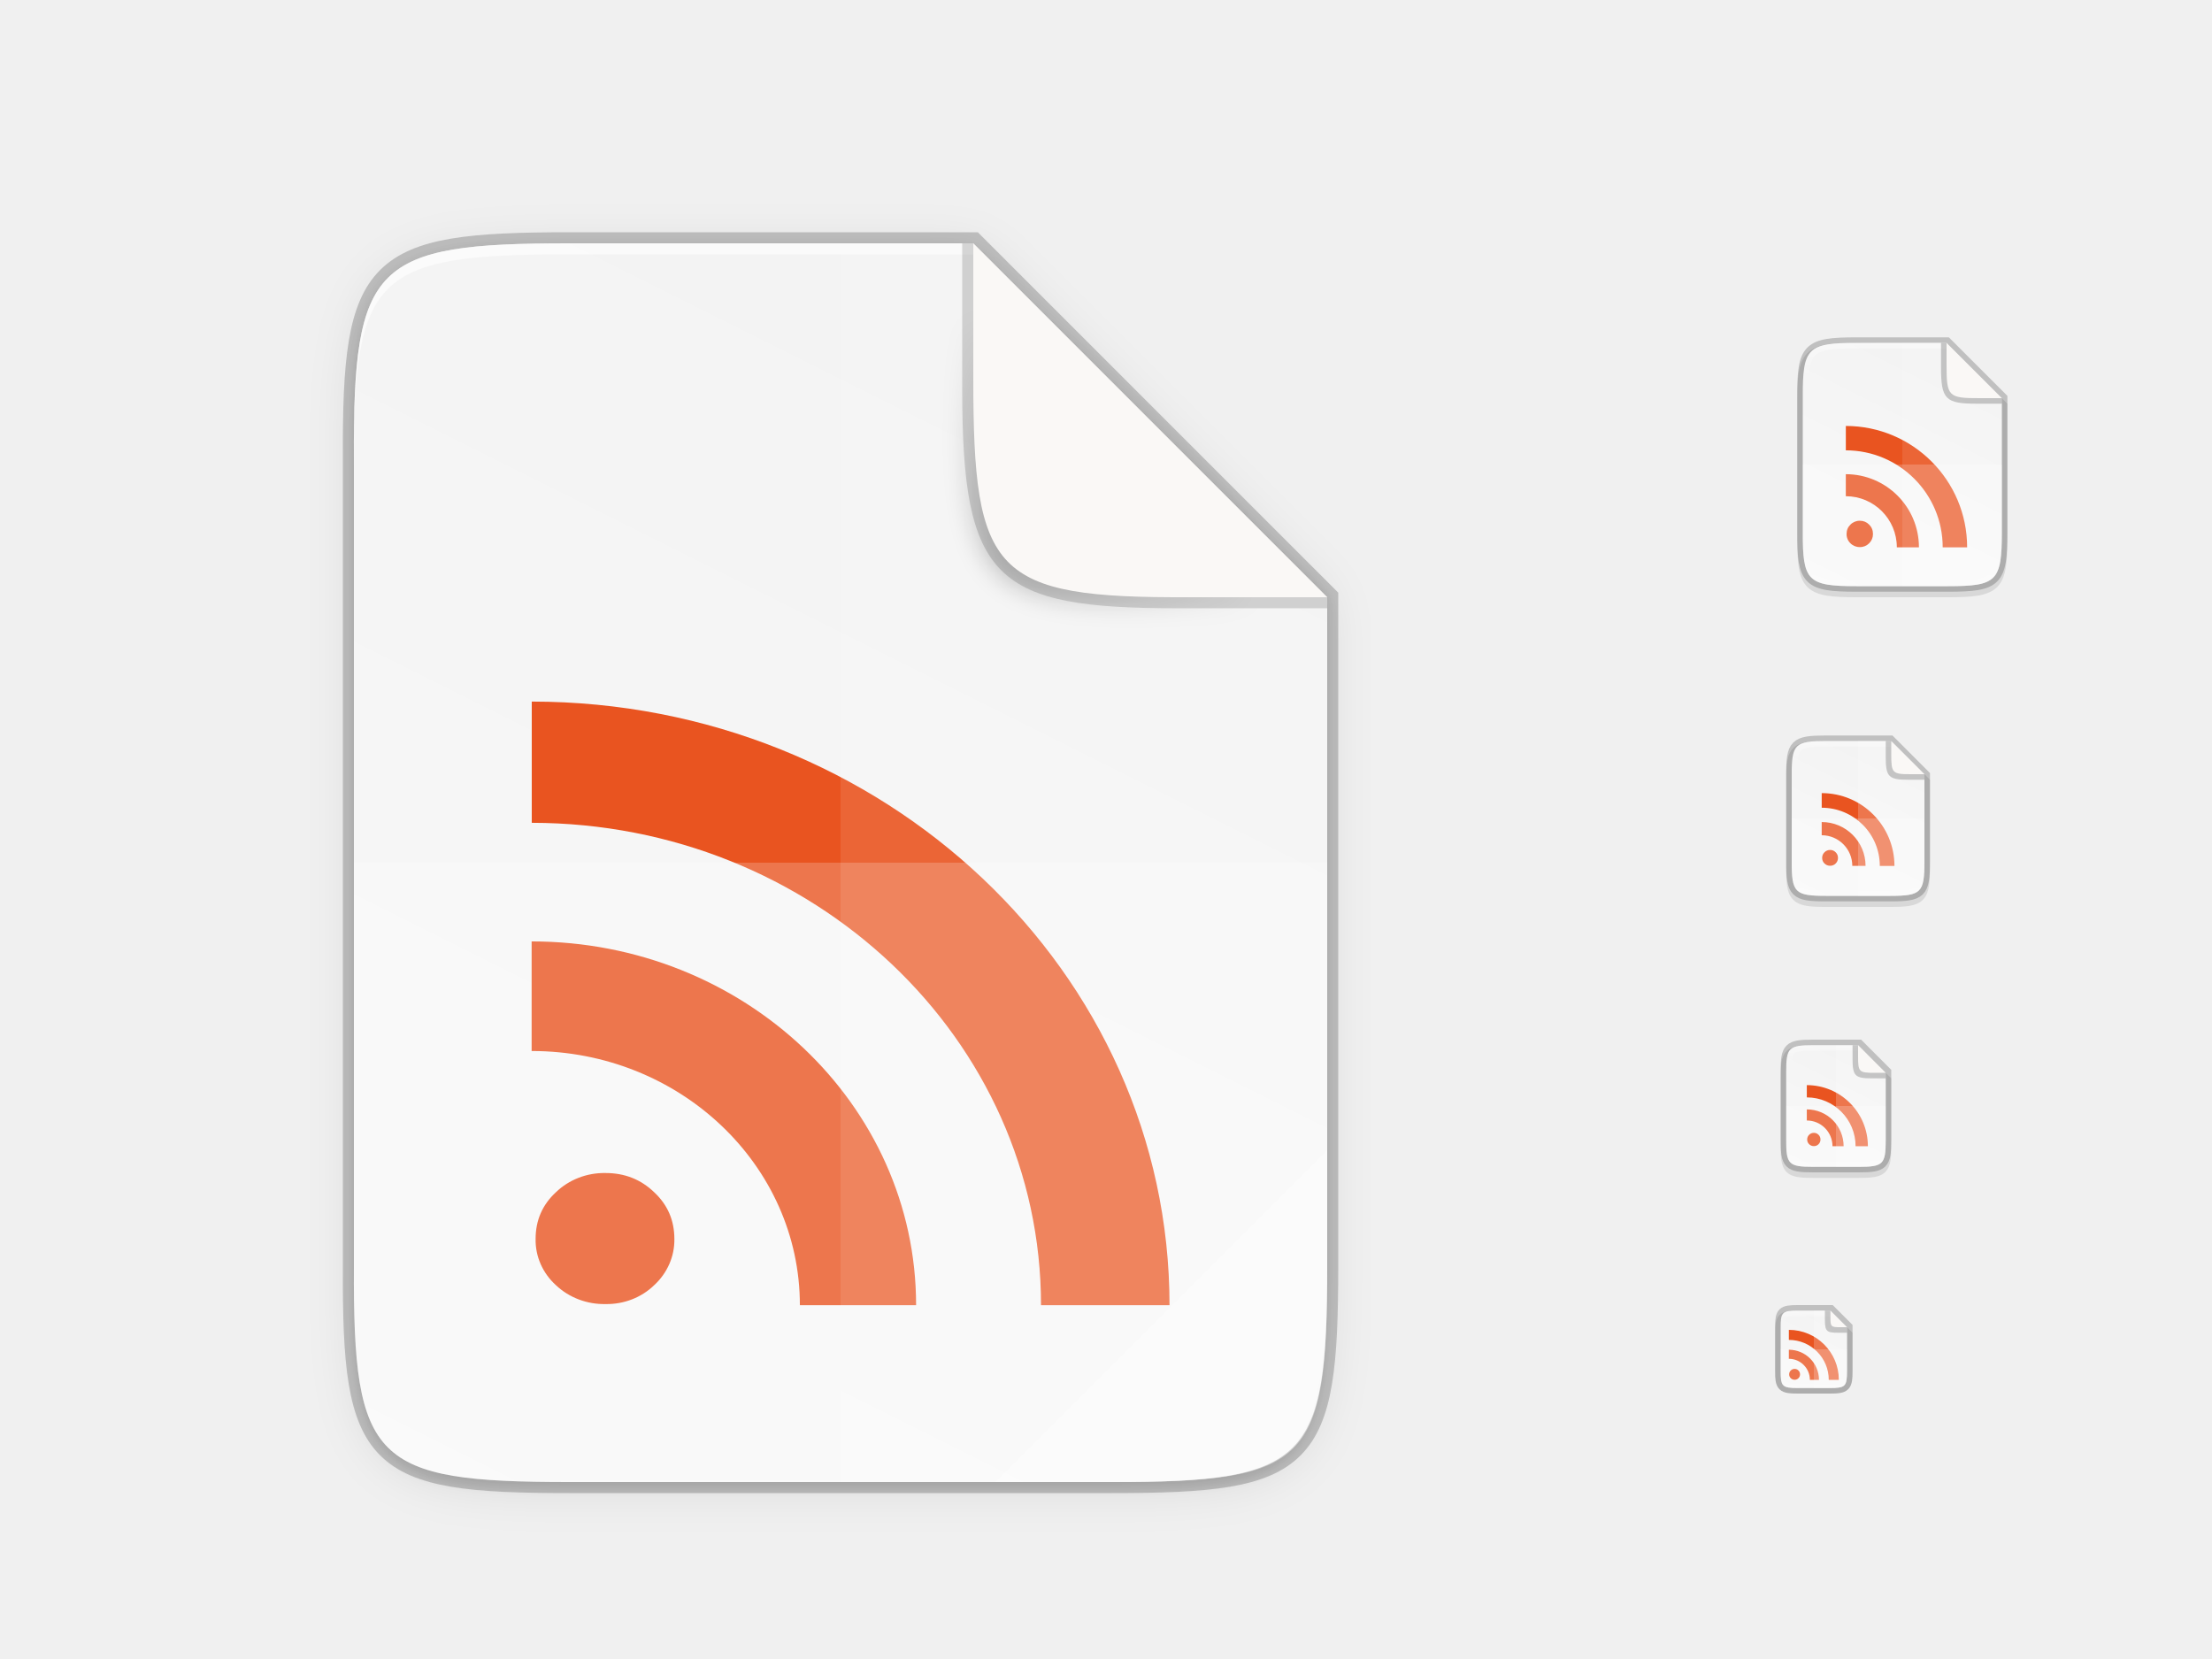
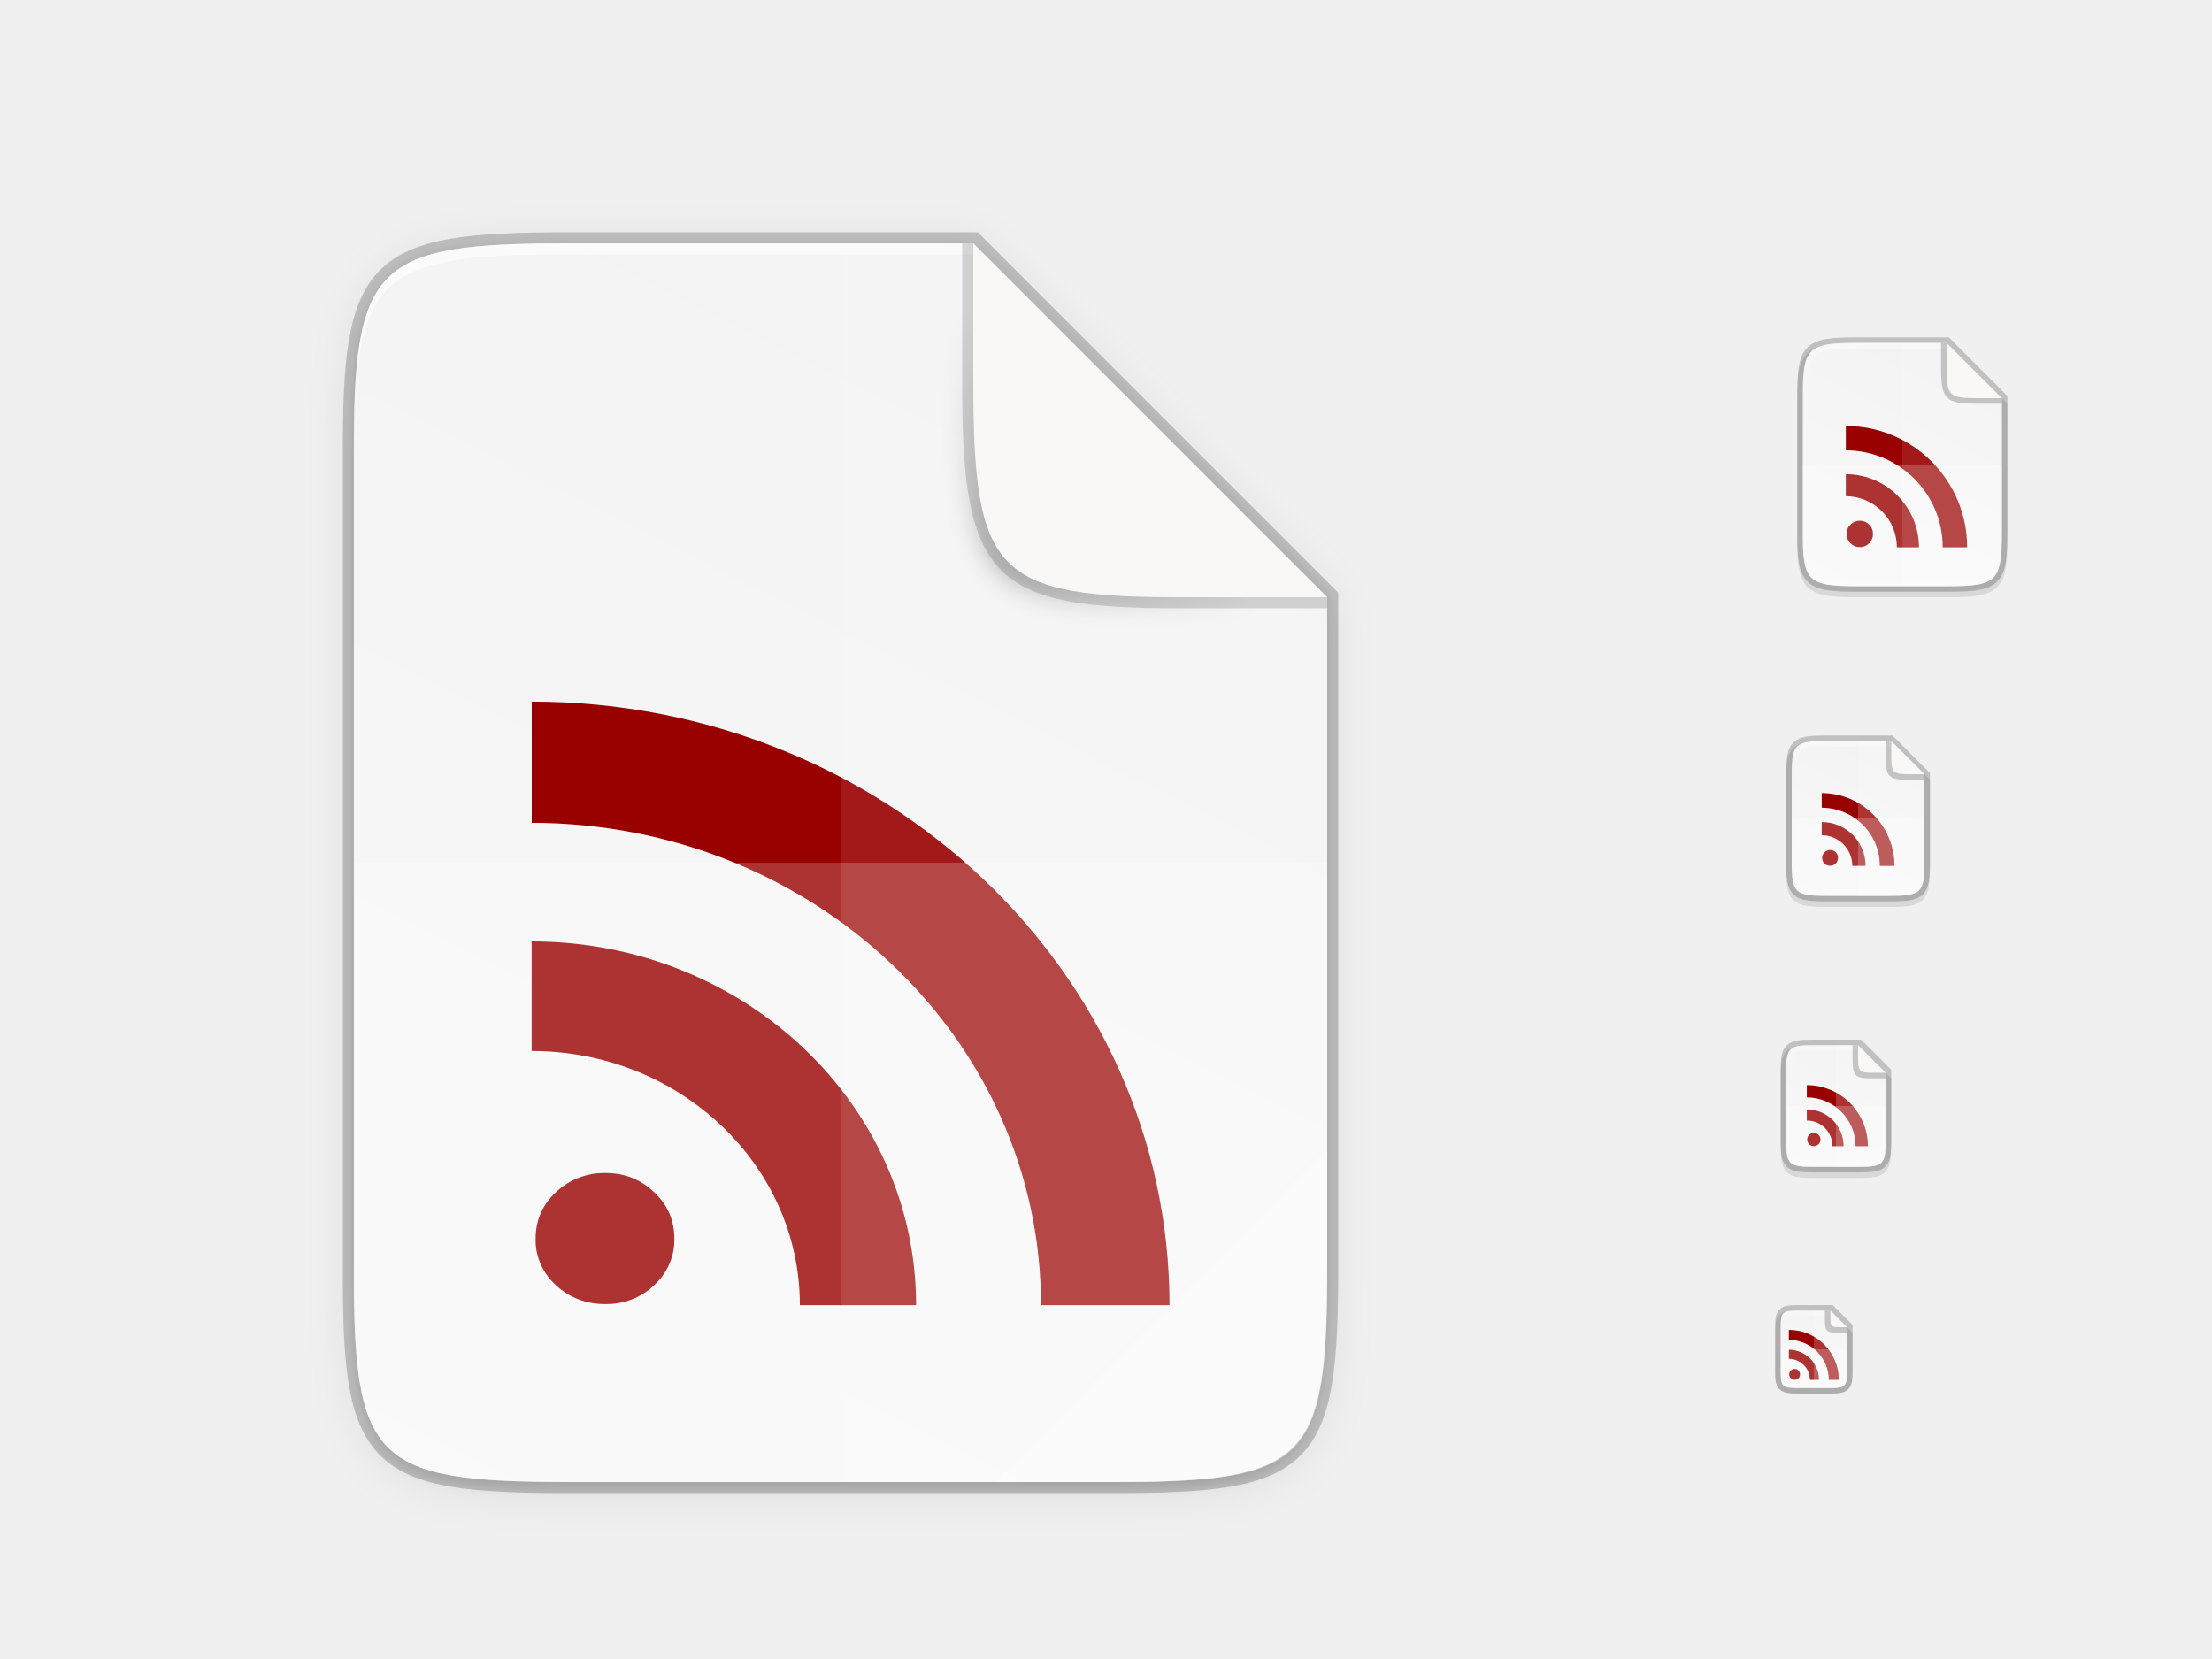
<svg xmlns="http://www.w3.org/2000/svg" xmlns:xlink="http://www.w3.org/1999/xlink" width="400" height="300" id="svg11300" version="1.0" style="display:inline;enable-background:new">
  <defs id="defs3">
    <linearGradient id="linearGradient1750">
      <stop style="stop-color:#000000;stop-opacity:1;" offset="0" id="stop1746" />
      <stop style="stop-color:#000000;stop-opacity:0;" offset="1" id="stop1748" />
    </linearGradient>
    <filter style="color-interpolation-filters:sRGB" id="filter4346" x="-0.013" width="1.026" y="-0.011" height="1.022">
      <feGaussianBlur stdDeviation="2.12" id="feGaussianBlur4348" />
    </filter>
    <linearGradient xlink:href="#linearGradient4360" id="linearGradient4358" x1="88" y1="88" x2="488" y2="488" gradientUnits="userSpaceOnUse" />
    <linearGradient id="linearGradient4360">
      <stop id="stop4362" offset="0" style="stop-color:#000000;stop-opacity:0.588" />
      <stop style="stop-color:#000000;stop-opacity:0" offset="0.88" id="stop4364" />
      <stop id="stop4366" offset="1" style="stop-color:#000000;stop-opacity:1" />
    </linearGradient>
    <filter style="color-interpolation-filters:sRGB" id="filter4380" x="-0.053" width="1.106" y="-0.044" height="1.088">
      <feGaussianBlur stdDeviation="8.48" id="feGaussianBlur4382" />
    </filter>
    <linearGradient gradientUnits="userSpaceOnUse" y2="119.093" x2="-35.31" y1="401.584" x1="529.655" id="linearGradient4226" xlink:href="#linearGradient4338" gradientTransform="matrix(0,-0.453125,0.453112,0,26.0376,268)" />
    <linearGradient id="linearGradient4338">
      <stop style="stop-color:#f2f2f2;stop-opacity:1" offset="0" id="stop4340" />
      <stop style="stop-color:#f9f9f9;stop-opacity:1" offset="1" id="stop4342" />
    </linearGradient>
    <linearGradient id="linearGradient927">
      <stop style="stop-color:#ffffff;stop-opacity:1;" offset="0" id="stop923" />
      <stop id="stop933" offset="0.125" style="stop-color:#ffffff;stop-opacity:0.098" />
      <stop id="stop931" offset="0.925" style="stop-color:#ffffff;stop-opacity:0.098" />
      <stop style="stop-color:#ffffff;stop-opacity:0.498" offset="1" id="stop925" />
    </linearGradient>
    <linearGradient xlink:href="#linearGradient927" id="linearGradient1004" x1="344" y1="62" x2="344" y2="106" gradientUnits="userSpaceOnUse" />
    <linearGradient xlink:href="#linearGradient4338" id="linearGradient1024" gradientUnits="userSpaceOnUse" gradientTransform="matrix(0,-0.1132812,0.113278,0,308.5101,112)" x1="459.034" y1="419.233" x2="35.31" y2="207.365" />
    <linearGradient xlink:href="#linearGradient4338" id="linearGradient916" gradientUnits="userSpaceOnUse" gradientTransform="matrix(0,-0.05664062,0.05663901,0,314.2547,214)" x1="459.034" y1="419.233" x2="35.31" y2="207.365" />
    <linearGradient xlink:href="#linearGradient4338" id="linearGradient920" gradientUnits="userSpaceOnUse" gradientTransform="matrix(0,-0.03604403,0.03604301,0,316.4352,252.9091)" x1="459.034" y1="419.233" x2="35.31" y2="207.365" />
    <linearGradient xlink:href="#linearGradient4338" id="linearGradient924" gradientUnits="userSpaceOnUse" gradientTransform="matrix(0,-0.07208805,0.07208601,0,312.8705,165.8182)" x1="459.034" y1="419.233" x2="35.31" y2="207.365" />
    <linearGradient xlink:href="#linearGradient927" id="linearGradient969" x1="336" y1="134" x2="336" y2="162" gradientUnits="userSpaceOnUse" />
    <linearGradient xlink:href="#linearGradient927" id="linearGradient981" x1="332" y1="189" x2="332" y2="211" gradientUnits="userSpaceOnUse" />
    <linearGradient xlink:href="#linearGradient927" id="linearGradient993" x1="328" y1="237" x2="328" y2="251" gradientUnits="userSpaceOnUse" />
    <radialGradient xlink:href="#linearGradient1750" id="radialGradient1752" cx="179.993" cy="103.282" fx="179.993" fy="103.282" r="35.069" gradientTransform="matrix(1.368734,-2.0954866e-7,2.0316901e-7,1.352855,-66.36205,-35.72581)" gradientUnits="userSpaceOnUse" />
    <filter style="color-interpolation-filters:sRGB" id="filter2553" x="-0.072" width="1.144" y="-0.072" height="1.144">
      <feGaussianBlur stdDeviation="1.98" id="feGaussianBlur2555" />
    </filter>
  </defs>
  <g style="display:inline" id="layer1">
    <g style="display:none" id="layer7">
      <text y="-8.255" xml:space="preserve" x="19.007" style="font-style:normal;font-variant:normal;font-weight:normal;font-stretch:normal;line-height:0%;font-family:'DejaVu Sans';-inkscape-font-specification:'DejaVu Sans';display:inline;fill:#000000;fill-opacity:1;stroke:none;enable-background:new" id="context">
        <tspan style="font-style:normal;font-variant:normal;font-weight:normal;font-stretch:normal;font-size:18px;line-height:1.25;font-family:'DejaVu Sans';-inkscape-font-specification:'DejaVu Sans'" y="-8.255" x="19.007" id="tspan3933">mimetypes</tspan>
      </text>
      <text y="-8.255" xml:space="preserve" x="146.488" style="font-style:normal;font-variant:normal;font-weight:bold;font-stretch:normal;line-height:0%;font-family:'DejaVu Sans';-inkscape-font-specification:'DejaVu Sans Bold';text-align:start;writing-mode:lr-tb;text-anchor:start;display:inline;fill:#000000;fill-opacity:1;stroke:none;enable-background:new" id="icon-name">
        <tspan style="font-style:normal;font-variant:normal;font-weight:bold;font-stretch:normal;font-size:18px;line-height:1.25;font-family:'DejaVu Sans';-inkscape-font-specification:'DejaVu Sans Bold'" y="-8.255" x="146.488" id="tspan3937">application-x-rss+xml</tspan>
      </text>
      <rect style="display:inline;overflow:visible;visibility:visible;fill:#cdcdcd;fill-opacity:1;fill-rule:nonzero;stroke:none;stroke-width:2;marker:none;enable-background:accumulate" id="rect16x16" width="16" height="16" x="320" y="236" />
      <rect style="display:inline;overflow:visible;visibility:visible;fill:#cdcdcd;fill-opacity:1;fill-rule:nonzero;stroke:none;stroke-width:2;marker:none;enable-background:accumulate" id="rect24x24" width="24" height="24" x="320" y="188" />
      <rect style="display:inline;overflow:visible;visibility:visible;fill:#cdcdcd;fill-opacity:1;fill-rule:nonzero;stroke:none;stroke-width:2;marker:none;enable-background:accumulate" id="rect32x32" width="32" height="32" x="320" y="132" />
      <rect y="60" x="320" height="48" width="48" id="rect48x48" style="display:inline;overflow:visible;visibility:visible;fill:#cdcdcd;fill-opacity:1;fill-rule:nonzero;stroke:none;stroke-width:2;marker:none;enable-background:accumulate" />
      <rect style="display:inline;overflow:visible;visibility:visible;fill:#cdcdcd;fill-opacity:1;fill-rule:nonzero;stroke:none;stroke-width:2;marker:none;enable-background:accumulate" id="rect3951" width="256" height="256" x="24" y="28" />
    </g>
    <g id="layer4" style="display:inline">
      <path style="color:#000000;font-style:normal;font-variant:normal;font-weight:normal;font-stretch:normal;font-size:medium;line-height:normal;font-family:sans-serif;font-variant-ligatures:normal;font-variant-position:normal;font-variant-caps:normal;font-variant-numeric:normal;font-variant-alternates:normal;font-feature-settings:normal;text-indent:0;text-align:start;text-decoration:none;text-decoration-line:none;text-decoration-style:solid;text-decoration-color:#000000;letter-spacing:normal;word-spacing:normal;text-transform:none;writing-mode:lr-tb;direction:ltr;text-orientation:mixed;dominant-baseline:auto;baseline-shift:baseline;text-anchor:start;white-space:normal;shape-padding:0;clip-rule:nonzero;display:inline;overflow:visible;visibility:visible;opacity:0.1;isolation:auto;mix-blend-mode:normal;color-interpolation:sRGB;color-interpolation-filters:linearRGB;solid-color:#000000;solid-opacity:1;vector-effect:none;fill:#000000;fill-opacity:1;fill-rule:nonzero;stroke:none;stroke-width:2;stroke-linecap:butt;stroke-linejoin:miter;stroke-miterlimit:4;stroke-dasharray:none;stroke-dashoffset:0;stroke-opacity:1;marker:none;color-rendering:auto;image-rendering:auto;shape-rendering:auto;text-rendering:auto;enable-background:accumulate" d="m 327.865,189 c -1.12,0 -2.015,0.024 -2.791,0.154 -0.776,0.13 -1.48,0.388 -2.01,0.916 -0.53,0.528 -0.791,1.237 -0.92,2.014 -0.129,0.777 -0.15,1.672 -0.145,2.795 V 201 v 6.125 c -0.005,1.121 0.016,2.015 0.145,2.791 0.129,0.777 0.39,1.485 0.92,2.014 0.53,0.528 1.234,0.786 2.01,0.916 0.776,0.13 1.671,0.154 2.791,0.154 h 8.27 c 1.12,0 2.013,-0.024 2.787,-0.154 0.774,-0.13 1.48,-0.389 2.008,-0.918 0.528,-0.529 0.786,-1.234 0.916,-2.01 C 341.976,209.143 342,208.247 342,207.125 V 201 195 l -6,-6 z" id="path995" />
      <path style="color:#000000;font-style:normal;font-variant:normal;font-weight:normal;font-stretch:normal;font-size:medium;line-height:normal;font-family:sans-serif;font-variant-ligatures:normal;font-variant-position:normal;font-variant-caps:normal;font-variant-numeric:normal;font-variant-alternates:normal;font-feature-settings:normal;text-indent:0;text-align:start;text-decoration:none;text-decoration-line:none;text-decoration-style:solid;text-decoration-color:#000000;letter-spacing:normal;word-spacing:normal;text-transform:none;writing-mode:lr-tb;direction:ltr;text-orientation:mixed;dominant-baseline:auto;baseline-shift:baseline;text-anchor:start;white-space:normal;shape-padding:0;clip-rule:nonzero;display:inline;overflow:visible;visibility:visible;opacity:0.1;isolation:auto;mix-blend-mode:normal;color-interpolation:sRGB;color-interpolation-filters:linearRGB;solid-color:#000000;solid-opacity:1;vector-effect:none;fill:#000000;fill-opacity:1;fill-rule:nonzero;stroke:none;stroke-width:2;stroke-linecap:butt;stroke-linejoin:miter;stroke-miterlimit:4;stroke-dasharray:none;stroke-dashoffset:0;stroke-opacity:1;marker:none;color-rendering:auto;image-rendering:auto;shape-rendering:auto;text-rendering:auto;enable-background:accumulate" d="m 325.096,237 c -0.719,0 -1.302,0.014 -1.836,0.104 -0.534,0.09 -1.068,0.276 -1.477,0.684 -0.408,0.407 -0.597,0.943 -0.686,1.479 -0.089,0.535 -0.101,1.12 -0.098,1.842 V 244 v 3.898 c -0.003,0.718 0.009,1.302 0.098,1.836 0.089,0.535 0.277,1.071 0.686,1.479 0.408,0.407 0.942,0.594 1.477,0.684 0.534,0.09 1.117,0.104 1.836,0.104 h 5.809 c 0.719,0 1.301,-0.014 1.834,-0.104 0.533,-0.09 1.068,-0.278 1.475,-0.686 0.407,-0.408 0.594,-0.943 0.684,-1.477 C 334.986,249.201 335,248.619 335,247.898 V 244 241 l -4,-4 z" id="path997" />
      <path style="color:#000000;font-style:normal;font-variant:normal;font-weight:normal;font-stretch:normal;font-size:medium;line-height:normal;font-family:sans-serif;font-variant-ligatures:normal;font-variant-position:normal;font-variant-caps:normal;font-variant-numeric:normal;font-variant-alternates:normal;font-feature-settings:normal;text-indent:0;text-align:start;text-decoration:none;text-decoration-line:none;text-decoration-style:solid;text-decoration-color:#000000;letter-spacing:normal;word-spacing:normal;text-transform:none;writing-mode:lr-tb;direction:ltr;text-orientation:mixed;dominant-baseline:auto;baseline-shift:baseline;text-anchor:start;white-space:normal;shape-padding:0;clip-rule:nonzero;display:inline;overflow:visible;visibility:visible;opacity:0.1;isolation:auto;mix-blend-mode:normal;color-interpolation:sRGB;color-interpolation-filters:linearRGB;solid-color:#000000;solid-opacity:1;vector-effect:none;fill:#000000;fill-opacity:1;fill-rule:nonzero;stroke:none;stroke-width:2;stroke-linecap:butt;stroke-linejoin:miter;stroke-miterlimit:4;stroke-dasharray:none;stroke-dashoffset:0;stroke-opacity:1;marker:none;color-rendering:auto;image-rendering:auto;shape-rendering:auto;text-rendering:auto;enable-background:accumulate" d="m 330.193,134 c -1.421,0 -2.549,0.031 -3.506,0.191 -0.957,0.161 -1.791,0.473 -2.412,1.092 -0.621,0.619 -0.936,1.456 -1.096,2.414 -0.159,0.958 -0.187,2.087 -0.18,3.512 V 149 v 7.797 c -0.007,1.421 0.021,2.55 0.18,3.506 0.159,0.958 0.475,1.795 1.096,2.414 0.621,0.619 1.455,0.931 2.412,1.092 0.957,0.161 2.085,0.191 3.506,0.191 h 11.615 c 1.421,0 2.547,-0.031 3.502,-0.191 0.955,-0.161 1.788,-0.474 2.406,-1.094 0.618,-0.62 0.931,-1.454 1.092,-2.41 C 348.969,159.348 349,158.221 349,156.797 V 149 141 l -7,-7 z" id="path999" />
      <path style="color:#000000;display:inline;overflow:visible;visibility:visible;opacity:0.2;fill:none;fill-opacity:1;fill-rule:nonzero;stroke:#000000;stroke-width:2;stroke-miterlimit:4;stroke-dasharray:none;stroke-opacity:1;marker:none;enable-background:accumulate" d="m 327.865,189 c -4.412,0 -4.887,0.453 -4.865,4.874 V 200 206.126 C 322.978,210.547 323.453,211 327.865,211 h 8.27 C 340.547,211 341,210.547 341,206.126 V 200 193.874 L 336.135,189 Z" id="path926" />
      <path id="path928" d="m 325.096,237 c -2.808,0 -3.11,0.288 -3.096,3.102 V 244 v 3.898 c -0.014,2.813 0.288,3.102 3.096,3.102 h 5.808 C 333.712,251 334,250.712 334,247.898 V 244 240 l -3,-3 z" style="color:#000000;display:inline;overflow:visible;visibility:visible;opacity:0.2;fill:none;fill-opacity:1;fill-rule:nonzero;stroke:#000000;stroke-width:2;stroke-miterlimit:4;stroke-dasharray:none;stroke-opacity:1;marker:none;enable-background:accumulate" />
      <path style="color:#000000;display:inline;overflow:visible;visibility:visible;opacity:0.2;fill:none;fill-opacity:1;fill-rule:nonzero;stroke:#000000;stroke-width:2;stroke-miterlimit:4;stroke-dasharray:none;stroke-opacity:1;marker:none;enable-background:accumulate" d="m 330.193,134 c -5.615,0 -6.22,0.577 -6.192,6.204 v 7.796 7.796 c -0.028,5.627 0.577,6.204 6.192,6.204 h 11.615 c 5.615,0 6.192,-0.577 6.192,-6.204 v -7.796 -7.796 l -6.192,-6.204 z" id="path930" />
      <path style="color:#000000;font-style:normal;font-variant:normal;font-weight:normal;font-stretch:normal;font-size:medium;line-height:normal;font-family:sans-serif;font-variant-ligatures:normal;font-variant-position:normal;font-variant-caps:normal;font-variant-numeric:normal;font-variant-alternates:normal;font-feature-settings:normal;text-indent:0;text-align:start;text-decoration:none;text-decoration-line:none;text-decoration-style:solid;text-decoration-color:#000000;letter-spacing:normal;word-spacing:normal;text-transform:none;writing-mode:lr-tb;direction:ltr;text-orientation:mixed;dominant-baseline:auto;baseline-shift:baseline;text-anchor:start;white-space:normal;shape-padding:0;clip-rule:nonzero;display:inline;overflow:visible;visibility:visible;opacity:0.1;isolation:auto;mix-blend-mode:normal;color-interpolation:sRGB;color-interpolation-filters:linearRGB;solid-color:#000000;solid-opacity:1;vector-effect:none;fill:#000000;fill-opacity:1;fill-rule:nonzero;stroke:none;stroke-width:2;stroke-linecap:butt;stroke-linejoin:miter;stroke-miterlimit:4;stroke-dasharray:none;stroke-dashoffset:0;stroke-opacity:1;marker:none;color-rendering:auto;image-rendering:auto;shape-rendering:auto;text-rendering:auto;enable-background:accumulate" d="m 335.73,62 c -2.223,-0.034 -3.974,0.051 -5.414,0.293 -1.44,0.242 -2.619,0.695 -3.482,1.557 -0.863,0.861 -1.319,2.039 -1.559,3.48 -0.24,1.441 -0.286,3.195 -0.275,5.424 V 85 97.252 c -0.011,2.225 0.036,3.979 0.275,5.418 0.24,1.441 0.695,2.619 1.559,3.48 0.863,0.861 2.042,1.315 3.482,1.557 1.44,0.242 3.191,0.293 5.414,0.293 h 16.539 c 2.223,0 3.973,-0.051 5.41,-0.293 1.437,-0.242 2.612,-0.697 3.473,-1.559 0.86,-0.862 1.313,-2.039 1.555,-3.479 C 362.949,101.23 363,99.48 363,97.252 V 85 73 L 352.27,62.252 Z" id="path1020" />
      <path id="path1163" d="M 102.922,44 C 67.625,44 63.827,47.625 64,82.994 V 156 229.006 C 63.827,264.375 67.625,268 102.922,268 h 98.157 C 236.375,268 240,264.375 240,229.006 V 156 108 L 176,44 Z" style="color:#000000;display:inline;overflow:visible;visibility:visible;opacity:0.2;fill:none;fill-opacity:1;fill-rule:nonzero;stroke:#000000;stroke-width:4;stroke-miterlimit:4;stroke-dasharray:none;stroke-opacity:1;marker:none;enable-background:accumulate" />
      <path style="color:#000000;display:inline;overflow:visible;visibility:visible;opacity:0.1;fill:#000000;fill-opacity:1;fill-rule:nonzero;stroke:none;stroke-width:2;marker:none;filter:url(#filter4346);enable-background:accumulate" d="M 189.843,74 C 119.25,74 111.654,81.251 112,151.987 V 298 444.013 C 111.654,514.749 119.25,522 189.843,522 H 386.157 C 456.75,522 462.163,514.726 464,444.013 V 298 200 L 336,74 Z" id="rect4158-9" transform="matrix(0.5,0,0,0.5,8,8)" />
      <path id="path4350" d="M 189.843,74 C 119.25,74 111.654,81.251 112,151.987 V 298 444.013 C 111.654,514.749 119.25,522 189.843,522 H 386.157 C 456.75,522 464,514.75 464,444.013 V 298 202 L 336,74 Z" style="color:#000000;display:inline;overflow:visible;visibility:visible;opacity:0.1;fill:#000000;fill-opacity:1;fill-rule:nonzero;stroke:none;stroke-width:2;marker:none;filter:url(#filter4380);enable-background:accumulate" transform="matrix(0.5,0,0,0.5,8,8)" />
      <path style="color:#000000;display:inline;overflow:visible;visibility:visible;opacity:0.2;fill:none;fill-opacity:1;fill-rule:nonzero;stroke:#000000;stroke-width:2;stroke-miterlimit:4;stroke-dasharray:none;stroke-opacity:1;marker:none;enable-background:accumulate" d="m 335.731,62 c -8.824,0 -9.774,0.906 -9.73,9.748 V 84 96.252 c -0.043,8.842 0.906,9.748 9.73,9.748 h 16.539 c 8.824,0 9.73,-0.906 9.73,-9.748 V 84 L 362,72 352,62 Z" id="path958" />
    </g>
    <g id="layer2" style="display:inline">
      <path style="color:#000000;display:inline;overflow:visible;visibility:visible;fill:url(#linearGradient1024);fill-opacity:1;fill-rule:nonzero;stroke:none;stroke-width:1;marker:none;enable-background:accumulate" d="m 335.731,62 c -8.824,0 -9.774,0.906 -9.73,9.748 V 84 96.252 c -0.043,8.842 0.906,9.748 9.73,9.748 h 16.539 c 8.824,0 9.73,-0.906 9.73,-9.748 V 84 L 362,72 352,62 Z" id="path964" />
      <path style="color:#000000;display:inline;overflow:visible;visibility:visible;fill:url(#linearGradient4226);fill-opacity:1;fill-rule:nonzero;stroke:none;stroke-width:1;marker:none;enable-background:accumulate" d="M 102.922,44 C 67.625,44 63.827,47.625 64,82.994 V 156 229.006 C 63.827,264.375 67.625,268 102.922,268 h 98.157 C 236.375,268 240,264.375 240,229.006 V 156 108 L 176,44 Z" id="rect4158" />
      <path style="color:#000000;display:inline;overflow:visible;visibility:visible;opacity:0.6;fill:#ffffff;fill-opacity:1;fill-rule:nonzero;stroke:none;stroke-width:1;marker:none;enable-background:accumulate" d="M 102.922,44 C 67.625,44 63.827,47.626 64,82.994 v 2 C 63.827,49.626 67.625,46 102.922,46 H 176 v -2 z" id="path931" />
      <path id="path914" d="m 327.865,189 c -4.412,0 -4.887,0.453 -4.865,4.874 V 200 206.126 C 322.978,210.547 323.453,211 327.865,211 h 8.27 C 340.547,211 341,210.547 341,206.126 V 200 194 l -5,-5 z" style="color:#000000;display:inline;overflow:visible;visibility:visible;fill:url(#linearGradient916);fill-opacity:1;fill-rule:nonzero;stroke:none;stroke-width:1;marker:none;enable-background:accumulate" />
      <path style="color:#000000;display:inline;overflow:visible;visibility:visible;fill:url(#linearGradient920);fill-opacity:1;fill-rule:nonzero;stroke:none;stroke-width:1;marker:none;enable-background:accumulate" d="m 325.096,237 c -2.808,0 -3.11,0.288 -3.096,3.102 V 244 v 3.898 c -0.014,2.813 0.288,3.102 3.096,3.102 h 5.808 C 333.712,251 334,250.712 334,247.898 V 244 240 l -3,-3 z" id="path918" />
      <path id="path922" d="m 330.193,134 c -5.615,0 -6.22,0.577 -6.192,6.204 v 7.796 7.796 c -0.028,5.627 0.577,6.204 6.192,6.204 h 11.615 c 5.615,0 6.192,-0.577 6.192,-6.204 v -7.796 L 348,140 l -6,-6 z" style="color:#000000;display:inline;overflow:visible;visibility:visible;fill:url(#linearGradient924);fill-opacity:1;fill-rule:nonzero;stroke:none;stroke-width:1;marker:none;enable-background:accumulate" />
    </g>
    <g id="layer6" style="display:inline">
-       <path id="path113" font-weight="700" font-size="13.59" d="m 96.855,224.04 c 0,-3.361 1.221,-6.187 3.684,-8.455 a 12.209,11.549 0 0 1 8.96,-3.465 c 3.466,0 6.388,1.155 8.786,3.465 2.442,2.268 3.663,5.094 3.663,8.455 a 12.078,11.425 0 0 1 -3.663,8.373 11.947,11.301 0 0 1 -8.786,3.403 12.318,11.652 0 0 1 -8.96,-3.403 11.947,11.301 0 0 1 -3.684,-8.373 M 96.136,170.216 v 19.839 c 26.772,0 48.508,20.602 48.508,45.967 h 21.016 c 0,-36.337 -31.176,-65.785 -69.546,-65.785 z m 0.023,-43.348 v 21.922 a 92.197,87.212 0 0 1 92.088,87.233 h 23.24 A 115.416,109.175 0 0 0 96.159,126.867 Z" style="font-weight:700;font-size:13.59px;display:inline;fill:#e95420;fill-opacity:1;stroke-width:21.204;enable-background:new" />
-       <path id="path113-3" font-weight="700" font-size="13.59" d="m 333.92,96.564 c 0,-0.676 0.232,-1.244 0.701,-1.7 a 2.322,2.322 0 0 1 1.704,-0.697 c 0.659,0 1.215,0.232 1.671,0.697 0.464,0.456 0.697,1.024 0.697,1.7 a 2.297,2.297 0 0 1 -0.697,1.683 2.272,2.272 0 0 1 -1.671,0.684 2.343,2.343 0 0 1 -1.704,-0.684 2.272,2.272 0 0 1 -0.701,-1.683 m -0.137,-10.822 v 3.989 c 5.092,0 9.225,4.142 9.225,9.242 h 3.997 c 0,-7.306 -5.929,-13.226 -13.226,-13.226 z m 0.004,-8.715 v 4.407 A 17.534,17.534 0 0 1 351.301,98.973 h 4.42 A 21.95,21.95 0 0 0 333.787,77.027 Z" style="font-weight:700;font-size:13.59px;display:inline;fill:#e95420;fill-opacity:1;stroke-width:4.146;enable-background:new" />
-       <path id="path113-3-6" font-weight="700" font-size="13.59" d="m 329.504,155.137 c 0,-0.405 0.139,-0.746 0.42,-1.02 a 1.393,1.393 0 0 1 1.022,-0.418 c 0.395,0 0.729,0.139 1.002,0.418 0.279,0.274 0.418,0.614 0.418,1.02 a 1.378,1.378 0 0 1 -0.418,1.01 1.363,1.363 0 0 1 -1.002,0.41 1.405,1.405 0 0 1 -1.022,-0.41 1.363,1.363 0 0 1 -0.42,-1.01 m -0.082,-6.491 v 2.392 c 3.054,0 5.533,2.484 5.533,5.543 h 2.397 c 0,-4.382 -3.556,-7.933 -7.933,-7.933 z m 0.002,-5.227 v 2.644 a 10.517,10.517 0 0 1 10.504,10.519 h 2.651 a 13.165,13.165 0 0 0 -13.156,-13.163 z" style="font-weight:700;font-size:13.59px;display:inline;fill:#e95420;fill-opacity:1;stroke-width:2.487;enable-background:new" />
-       <path id="path113-3-6-7" font-weight="700" font-size="13.59" d="m 326.797,206.062 c 0,-0.34 0.117,-0.626 0.353,-0.856 a 1.169,1.169 0 0 1 0.858,-0.351 c 0.332,0 0.612,0.117 0.841,0.351 0.234,0.23 0.351,0.516 0.351,0.856 a 1.157,1.157 0 0 1 -0.351,0.848 1.144,1.144 0 0 1 -0.841,0.344 1.18,1.18 0 0 1 -0.858,-0.344 1.144,1.144 0 0 1 -0.353,-0.848 m -0.069,-5.449 v 2.008 c 2.564,0 4.645,2.086 4.645,4.653 h 2.013 c 0,-3.679 -2.985,-6.66 -6.66,-6.66 z m 0.002,-4.388 v 2.219 a 8.829,8.829 0 0 1 8.818,8.831 h 2.225 a 11.052,11.052 0 0 0 -11.044,-11.05 z" style="font-weight:700;font-size:13.59px;display:inline;fill:#e95420;fill-opacity:1;stroke-width:2.088;enable-background:new" />
-       <path id="path113-3-6-7-5" font-weight="700" font-size="13.59" d="m 323.538,248.529 c 0,-0.278 0.096,-0.512 0.289,-0.7 a 0.957,0.957 0 0 1 0.702,-0.287 c 0.272,0 0.5,0.096 0.688,0.287 0.191,0.188 0.287,0.422 0.287,0.7 a 0.946,0.946 0 0 1 -0.287,0.694 0.936,0.936 0 0 1 -0.688,0.282 0.965,0.965 0 0 1 -0.702,-0.282 0.936,0.936 0 0 1 -0.289,-0.694 m -0.056,-4.458 v 1.643 c 2.098,0 3.801,1.706 3.801,3.808 h 1.647 c 0,-3.01 -2.443,-5.449 -5.449,-5.449 z m 0.002,-3.591 v 1.816 a 7.224,7.224 0 0 1 7.215,7.226 h 1.821 a 9.043,9.043 0 0 0 -9.036,-9.041 z" style="font-weight:700;font-size:13.59px;display:inline;fill:#e95420;fill-opacity:1;stroke-width:1.708;enable-background:new" />
+       <path id="path113" font-weight="700" font-size="13.59" d="m 96.855,224.04 c 0,-3.361 1.221,-6.187 3.684,-8.455 a 12.209,11.549 0 0 1 8.96,-3.465 c 3.466,0 6.388,1.155 8.786,3.465 2.442,2.268 3.663,5.094 3.663,8.455 a 12.078,11.425 0 0 1 -3.663,8.373 11.947,11.301 0 0 1 -8.786,3.403 12.318,11.652 0 0 1 -8.96,-3.403 11.947,11.301 0 0 1 -3.684,-8.373 M 96.136,170.216 v 19.839 c 26.772,0 48.508,20.602 48.508,45.967 h 21.016 c 0,-36.337 -31.176,-65.785 -69.546,-65.785 z m 0.023,-43.348 v 21.922 a 92.197,87.212 0 0 1 92.088,87.233 h 23.24 A 115.416,109.175 0 0 0 96.159,126.867 Z" style="font-weight:700;font-size:13.59px;display:inline;fill:#990000;fill-opacity:1;stroke-width:21.204;enable-background:new" />
+       <path id="path113-3" font-weight="700" font-size="13.59" d="m 333.92,96.564 c 0,-0.676 0.232,-1.244 0.701,-1.7 a 2.322,2.322 0 0 1 1.704,-0.697 c 0.659,0 1.215,0.232 1.671,0.697 0.464,0.456 0.697,1.024 0.697,1.7 a 2.297,2.297 0 0 1 -0.697,1.683 2.272,2.272 0 0 1 -1.671,0.684 2.343,2.343 0 0 1 -1.704,-0.684 2.272,2.272 0 0 1 -0.701,-1.683 m -0.137,-10.822 v 3.989 c 5.092,0 9.225,4.142 9.225,9.242 h 3.997 c 0,-7.306 -5.929,-13.226 -13.226,-13.226 z m 0.004,-8.715 v 4.407 A 17.534,17.534 0 0 1 351.301,98.973 h 4.42 A 21.95,21.95 0 0 0 333.787,77.027 Z" style="font-weight:700;font-size:13.59px;display:inline;fill:#990000;fill-opacity:1;stroke-width:4.146;enable-background:new" />
+       <path id="path113-3-6" font-weight="700" font-size="13.59" d="m 329.504,155.137 c 0,-0.405 0.139,-0.746 0.42,-1.02 a 1.393,1.393 0 0 1 1.022,-0.418 c 0.395,0 0.729,0.139 1.002,0.418 0.279,0.274 0.418,0.614 0.418,1.02 a 1.378,1.378 0 0 1 -0.418,1.01 1.363,1.363 0 0 1 -1.002,0.41 1.405,1.405 0 0 1 -1.022,-0.41 1.363,1.363 0 0 1 -0.42,-1.01 m -0.082,-6.491 v 2.392 c 3.054,0 5.533,2.484 5.533,5.543 h 2.397 c 0,-4.382 -3.556,-7.933 -7.933,-7.933 z m 0.002,-5.227 v 2.644 a 10.517,10.517 0 0 1 10.504,10.519 h 2.651 a 13.165,13.165 0 0 0 -13.156,-13.163 z" style="font-weight:700;font-size:13.59px;display:inline;fill:#990000;fill-opacity:1;stroke-width:2.487;enable-background:new" />
+       <path id="path113-3-6-7" font-weight="700" font-size="13.59" d="m 326.797,206.062 c 0,-0.34 0.117,-0.626 0.353,-0.856 a 1.169,1.169 0 0 1 0.858,-0.351 c 0.332,0 0.612,0.117 0.841,0.351 0.234,0.23 0.351,0.516 0.351,0.856 a 1.157,1.157 0 0 1 -0.351,0.848 1.144,1.144 0 0 1 -0.841,0.344 1.18,1.18 0 0 1 -0.858,-0.344 1.144,1.144 0 0 1 -0.353,-0.848 m -0.069,-5.449 v 2.008 c 2.564,0 4.645,2.086 4.645,4.653 h 2.013 c 0,-3.679 -2.985,-6.66 -6.66,-6.66 z m 0.002,-4.388 v 2.219 a 8.829,8.829 0 0 1 8.818,8.831 h 2.225 a 11.052,11.052 0 0 0 -11.044,-11.05 z" style="font-weight:700;font-size:13.59px;display:inline;fill:#990000;fill-opacity:1;stroke-width:2.088;enable-background:new" />
+       <path id="path113-3-6-7-5" font-weight="700" font-size="13.59" d="m 323.538,248.529 c 0,-0.278 0.096,-0.512 0.289,-0.7 a 0.957,0.957 0 0 1 0.702,-0.287 c 0.272,0 0.5,0.096 0.688,0.287 0.191,0.188 0.287,0.422 0.287,0.7 a 0.946,0.946 0 0 1 -0.287,0.694 0.936,0.936 0 0 1 -0.688,0.282 0.965,0.965 0 0 1 -0.702,-0.282 0.936,0.936 0 0 1 -0.289,-0.694 m -0.056,-4.458 v 1.643 c 2.098,0 3.801,1.706 3.801,3.808 h 1.647 c 0,-3.01 -2.443,-5.449 -5.449,-5.449 z m 0.002,-3.591 v 1.816 a 7.224,7.224 0 0 1 7.215,7.226 h 1.821 a 9.043,9.043 0 0 0 -9.036,-9.041 z" style="font-weight:700;font-size:13.59px;display:inline;fill:#990000;fill-opacity:1;stroke-width:1.708;enable-background:new" />
    </g>
    <g id="layer3" style="display:inline">
      <path style="color:#000000;display:inline;overflow:visible;visibility:visible;opacity:0.1;fill:#ffffff;fill-opacity:1;fill-rule:nonzero;stroke:none;stroke-width:1;marker:none;enable-background:accumulate" d="m 152,44 v 224 h 49.078 C 236.375,268 239.082,264.363 240,229.007 V 156 108 L 176,44 Z" id="path4231" />
      <path style="color:#000000;display:inline;overflow:visible;visibility:visible;opacity:0.2;fill:#ffffff;fill-opacity:1;fill-rule:nonzero;stroke:none;stroke-width:1;marker:none;enable-background:accumulate" d="m 64,156 v 73.007 C 63.827,264.375 67.625,268 102.922,268 h 98.156 C 236.375,268 239.082,264.363 240,229.007 V 156 Z" id="path4255" />
      <path style="color:#000000;display:inline;overflow:visible;visibility:visible;opacity:0.4;fill:#ffffff;fill-opacity:1;fill-rule:nonzero;stroke:none;stroke-width:8;stroke-linecap:butt;stroke-linejoin:miter;stroke-miterlimit:4;stroke-dasharray:none;stroke-dashoffset:0;stroke-opacity:1;marker:none;enable-background:accumulate" d="m 180,268 60,-60 v 22.484 C 239.948,264.48 236.197,268 201.826,268 Z" id="path4254" />
      <path style="color:#000000;display:inline;overflow:visible;visibility:visible;opacity:0.2;fill:#ffffff;fill-opacity:1;fill-rule:nonzero;stroke:none;stroke-width:1;marker:none;enable-background:accumulate" d="M 326,84 V 96.252 C 325.957,105.094 326.906,106 335.73,106 h 16.539 C 361.094,106 362,105.094 362,96.252 V 84 Z" id="path1006" />
      <path style="color:#000000;display:inline;overflow:visible;visibility:visible;opacity:0.1;fill:#ffffff;fill-opacity:1;fill-rule:nonzero;stroke:none;stroke-width:1;marker:none;enable-background:accumulate" d="m 344,62 v 44 h 8.27 C 361.094,106 362,105.094 362,96.252 V 84 72 L 352,62 Z" id="path1013" />
      <path style="color:#000000;display:inline;overflow:visible;visibility:visible;opacity:0.2;fill:#ffffff;fill-opacity:1;fill-rule:nonzero;stroke:none;stroke-width:1;marker:none;enable-background:accumulate" d="m 323,200 v 6.125 c -0.022,4.421 0.453,4.875 4.865,4.875 h 8.27 C 340.547,211 341,210.546 341,206.125 V 200 Z" id="path1007" />
      <path style="color:#000000;display:inline;overflow:visible;visibility:visible;opacity:0.2;fill:#ffffff;fill-opacity:1;fill-rule:nonzero;stroke:none;stroke-width:1;marker:none;enable-background:accumulate" d="m 328,237 v 14 h 2.904 C 333.712,251 334,250.712 334,247.898 V 244 240 l -3,-3 z" id="path1009" />
      <path style="color:#000000;display:inline;overflow:visible;visibility:visible;opacity:0.2;fill:#ffffff;fill-opacity:1;fill-rule:nonzero;stroke:none;stroke-width:1;marker:none;enable-background:accumulate" d="m 324,148 v 7.797 C 323.972,161.424 324.578,162 330.193,162 h 11.615 C 347.424,162 348,161.424 348,155.797 V 148 Z" id="path1011" />
      <path style="color:#000000;display:inline;overflow:visible;visibility:visible;opacity:0.2;fill:#ffffff;fill-opacity:1;fill-rule:nonzero;stroke:none;stroke-width:1;marker:none;enable-background:accumulate" d="m 332,189 v 22 h 4.135 C 340.547,211 341,210.546 341,206.125 V 200 194 l -5,-5 z" id="path1014" />
      <path style="color:#000000;display:inline;overflow:visible;visibility:visible;opacity:0.2;fill:#ffffff;fill-opacity:1;fill-rule:nonzero;stroke:none;stroke-width:1;marker:none;enable-background:accumulate" d="m 322,244 v 3.898 C 321.986,250.712 322.288,251 325.096,251 h 5.809 C 333.712,251 334,250.712 334,247.898 V 244 Z" id="path1016" />
      <path style="color:#000000;display:inline;overflow:visible;visibility:visible;opacity:0.2;fill:#ffffff;fill-opacity:1;fill-rule:nonzero;stroke:none;stroke-width:1;marker:none;enable-background:accumulate" d="m 336,134 v 28 h 5.809 C 347.424,162 348,161.424 348,155.797 V 148 140 l -6,-6 z" id="path1018" />
    </g>
    <g id="layer5" style="display:inline">
      <path style="color:#000000;font-style:normal;font-variant:normal;font-weight:normal;font-stretch:normal;font-size:medium;line-height:normal;font-family:sans-serif;font-variant-ligatures:normal;font-variant-position:normal;font-variant-caps:normal;font-variant-numeric:normal;font-variant-alternates:normal;font-feature-settings:normal;text-indent:0;text-align:start;text-decoration:none;text-decoration-line:none;text-decoration-style:solid;text-decoration-color:#000000;letter-spacing:normal;word-spacing:normal;text-transform:none;writing-mode:lr-tb;direction:ltr;text-orientation:mixed;dominant-baseline:auto;baseline-shift:baseline;text-anchor:start;white-space:normal;shape-padding:0;clip-rule:nonzero;display:inline;overflow:visible;visibility:visible;opacity:0.4;isolation:auto;mix-blend-mode:normal;color-interpolation:sRGB;color-interpolation-filters:linearRGB;solid-color:#000000;solid-opacity:1;vector-effect:none;fill:url(#linearGradient1004);fill-opacity:1;fill-rule:nonzero;stroke:none;stroke-width:2;stroke-linecap:butt;stroke-linejoin:miter;stroke-miterlimit:4;stroke-dasharray:none;stroke-dashoffset:0;stroke-opacity:1;marker:none;color-rendering:auto;image-rendering:auto;shape-rendering:auto;text-rendering:auto;enable-background:accumulate" clip-path="none" d="M 335.73,62 C 326.906,62 325.957,62.906 326,71.748 V 84 96.252 C 325.957,105.094 326.906,106 335.73,106 h 16.539 C 361.094,106 362,105.094 362,96.252 V 84 72 h -1 v 12 12.252 c 0,2.193 -0.061,3.871 -0.266,5.088 -0.204,1.217 -0.529,1.924 -0.998,2.395 -0.469,0.47 -1.174,0.796 -2.389,1 -1.214,0.204 -2.889,0.266 -5.078,0.266 h -16.539 c -2.189,0 -3.866,-0.061 -5.084,-0.266 -1.218,-0.204 -1.929,-0.529 -2.4,-1 -0.472,-0.471 -0.796,-1.177 -0.998,-2.393 -0.202,-1.216 -0.259,-2.893 -0.248,-5.086 v -0.002 V 84 71.746 v -0.002 c -0.011,-2.193 0.046,-3.87 0.248,-5.086 0.202,-1.216 0.526,-1.922 0.998,-2.393 0.472,-0.47 1.184,-0.796 2.402,-1 C 331.867,63.061 333.542,63 335.73,63 H 352 v -1 z" id="path990" />
      <path style="color:#000000;font-style:normal;font-variant:normal;font-weight:normal;font-stretch:normal;font-size:medium;line-height:normal;font-family:sans-serif;font-variant-ligatures:normal;font-variant-position:normal;font-variant-caps:normal;font-variant-numeric:normal;font-variant-alternates:normal;font-feature-settings:normal;text-indent:0;text-align:start;text-decoration:none;text-decoration-line:none;text-decoration-style:solid;text-decoration-color:#000000;letter-spacing:normal;word-spacing:normal;text-transform:none;writing-mode:lr-tb;direction:ltr;text-orientation:mixed;dominant-baseline:auto;baseline-shift:baseline;text-anchor:start;white-space:normal;shape-padding:0;clip-rule:nonzero;display:inline;overflow:visible;visibility:visible;opacity:0.4;isolation:auto;mix-blend-mode:normal;color-interpolation:sRGB;color-interpolation-filters:linearRGB;solid-color:#000000;solid-opacity:1;vector-effect:none;fill:url(#linearGradient981);fill-opacity:1;fill-rule:nonzero;stroke:none;stroke-width:2;stroke-linecap:butt;stroke-linejoin:miter;stroke-miterlimit:4;stroke-dasharray:none;stroke-dashoffset:0;stroke-opacity:1;marker:none;color-rendering:auto;image-rendering:auto;shape-rendering:auto;text-rendering:auto;enable-background:accumulate" clip-path="none" d="m 327.865,189 c -4.412,0 -4.887,0.454 -4.865,4.875 v 6.125 6.125 c -0.022,4.421 0.453,4.875 4.865,4.875 h 8.27 C 340.547,211 341,210.546 341,206.125 V 200 194 l -5,-5 z m 0,1 H 336 l 4,4 v 6 6.125 c 0,1.088 -0.032,1.91 -0.125,2.463 -0.093,0.553 -0.224,0.789 -0.361,0.926 -0.137,0.137 -0.372,0.267 -0.924,0.359 -0.551,0.093 -1.369,0.127 -2.455,0.127 h -8.27 c -1.086,0 -1.905,-0.034 -2.459,-0.127 -0.553,-0.093 -0.792,-0.222 -0.93,-0.359 -0.138,-0.138 -0.268,-0.374 -0.359,-0.926 -0.092,-0.552 -0.123,-1.37 -0.117,-2.457 v -0.002 V 200 v -6.129 -0.002 c -0.005,-1.087 0.025,-1.905 0.117,-2.457 0.092,-0.552 0.222,-0.788 0.359,-0.926 0.138,-0.138 0.376,-0.266 0.93,-0.359 0.553,-0.093 1.373,-0.127 2.459,-0.127 z" id="path935" />
      <path style="color:#000000;font-style:normal;font-variant:normal;font-weight:normal;font-stretch:normal;font-size:medium;line-height:normal;font-family:sans-serif;font-variant-ligatures:normal;font-variant-position:normal;font-variant-caps:normal;font-variant-numeric:normal;font-variant-alternates:normal;font-feature-settings:normal;text-indent:0;text-align:start;text-decoration:none;text-decoration-line:none;text-decoration-style:solid;text-decoration-color:#000000;letter-spacing:normal;word-spacing:normal;text-transform:none;writing-mode:lr-tb;direction:ltr;text-orientation:mixed;dominant-baseline:auto;baseline-shift:baseline;text-anchor:start;white-space:normal;shape-padding:0;clip-rule:nonzero;display:inline;overflow:visible;visibility:visible;opacity:0.4;isolation:auto;mix-blend-mode:normal;color-interpolation:sRGB;color-interpolation-filters:linearRGB;solid-color:#000000;solid-opacity:1;vector-effect:none;fill:url(#linearGradient993);fill-opacity:1;fill-rule:nonzero;stroke:none;stroke-width:2;stroke-linecap:butt;stroke-linejoin:miter;stroke-miterlimit:4;stroke-dasharray:none;stroke-dashoffset:0;stroke-opacity:1;marker:none;color-rendering:auto;image-rendering:auto;shape-rendering:auto;text-rendering:auto;enable-background:accumulate" clip-path="none" d="m 325.096,237 c -2.808,0 -3.109,0.288 -3.096,3.102 V 244 247.898 C 321.986,250.712 322.288,251 325.096,251 h 5.809 C 333.712,251 334,250.712 334,247.898 V 244 240 l -3,-3 z m 0,1 H 331 l 2,2 v 4 3.898 c 0,0.686 -0.022,1.194 -0.074,1.506 -0.052,0.311 -0.113,0.376 -0.129,0.393 -0.016,0.016 -0.08,0.077 -0.391,0.129 C 332.096,249.978 331.589,250 330.904,250 h -5.809 c -0.685,0 -1.192,-0.024 -1.504,-0.076 -0.312,-0.052 -0.378,-0.111 -0.395,-0.127 -0.017,-0.017 -0.075,-0.081 -0.127,-0.391 -0.051,-0.31 -0.074,-0.819 -0.07,-1.504 v -0.002 V 244 v -3.9 -0.002 c -0.003,-0.685 0.019,-1.194 0.07,-1.504 0.051,-0.31 0.11,-0.374 0.127,-0.391 0.017,-0.017 0.083,-0.075 0.395,-0.127 0.312,-0.052 0.819,-0.076 1.504,-0.076 z" id="path937" />
      <path style="color:#000000;font-style:normal;font-variant:normal;font-weight:normal;font-stretch:normal;font-size:medium;line-height:normal;font-family:sans-serif;font-variant-ligatures:normal;font-variant-position:normal;font-variant-caps:normal;font-variant-numeric:normal;font-variant-alternates:normal;font-feature-settings:normal;text-indent:0;text-align:start;text-decoration:none;text-decoration-line:none;text-decoration-style:solid;text-decoration-color:#000000;letter-spacing:normal;word-spacing:normal;text-transform:none;writing-mode:lr-tb;direction:ltr;text-orientation:mixed;dominant-baseline:auto;baseline-shift:baseline;text-anchor:start;white-space:normal;shape-padding:0;clip-rule:nonzero;display:inline;overflow:visible;visibility:visible;opacity:0.4;isolation:auto;mix-blend-mode:normal;color-interpolation:sRGB;color-interpolation-filters:linearRGB;solid-color:#000000;solid-opacity:1;vector-effect:none;fill:url(#linearGradient969);fill-opacity:1;fill-rule:nonzero;stroke:none;stroke-width:2;stroke-linecap:butt;stroke-linejoin:miter;stroke-miterlimit:4;stroke-dasharray:none;stroke-dashoffset:0;stroke-opacity:1;marker:none;color-rendering:auto;image-rendering:auto;shape-rendering:auto;text-rendering:auto;enable-background:accumulate" clip-path="none" d="m 330.193,134 c -5.615,0 -6.221,0.576 -6.193,6.203 V 148 155.797 C 323.972,161.424 324.578,162 330.193,162 h 11.615 C 347.424,162 348,161.424 348,155.797 V 148 140.203 L 341.809,134 Z m 0,1 h 11.615 L 347,140.203 V 148 v 7.797 c 0,1.39 -0.041,2.444 -0.164,3.178 -0.123,0.734 -0.306,1.1 -0.533,1.328 -0.228,0.228 -0.592,0.41 -1.324,0.533 C 344.246,160.959 343.195,161 341.809,161 h -11.615 c -1.387,0 -2.441,-0.041 -3.176,-0.164 -0.735,-0.123 -1.101,-0.307 -1.33,-0.535 -0.229,-0.228 -0.411,-0.593 -0.533,-1.326 -0.122,-0.733 -0.161,-1.785 -0.154,-3.174 v -0.002 V 148 v -7.799 -0.002 c -0.007,-1.389 0.033,-2.443 0.154,-3.176 0.122,-0.733 0.304,-1.096 0.533,-1.324 0.229,-0.228 0.595,-0.412 1.33,-0.535 C 327.752,135.041 328.807,135 330.193,135 Z" id="path939" />
    </g>
    <g id="layer9" style="display:inline">
      <path style="color:#000000;display:inline;overflow:visible;visibility:visible;opacity:0.2;fill:#000000;fill-opacity:1;fill-rule:nonzero;stroke:none;stroke-width:0.25;marker:none;enable-background:accumulate" d="M 362,73 V 72 L 352,62 h -1 v 4.209 0.161 0.087 c 0,5.692 0.762,6.57 6.467,6.542 z" id="rect4158-0-3-62-2" />
      <path style="color:#000000;display:inline;overflow:visible;visibility:visible;fill:#faf8f6;fill-opacity:1;fill-rule:nonzero;stroke:none;stroke-width:0.25;marker:none;enable-background:accumulate" d="m 362,71.999 -10,-9.999 v 3.709 0.161 0.087 c 0,5.692 0.262,6.07 5.967,6.042 z" id="rect4158-0-3-62" />
      <path style="color:#000000;display:inline;overflow:visible;visibility:visible;opacity:0.2;fill:#000000;fill-opacity:1;fill-rule:nonzero;stroke:none;stroke-width:0.25;marker:none;enable-background:accumulate" d="m 348,141 v -1 l -6,-6 h -1 v 2.678 0.103 0.055 c 0,3.622 0.485,4.181 4.115,4.163 z" id="rect4158-0-3-62-2-3" />
      <path style="color:#000000;display:inline;overflow:visible;visibility:visible;fill:#faf8f6;fill-opacity:1;fill-rule:nonzero;stroke:none;stroke-width:0.25;marker:none;enable-background:accumulate" d="m 348,139.999 -6,-5.999 v 2.225 0.097 0.052 c 0,3.415 0.157,3.642 3.58,3.625 z" id="rect4158-0-3-62-6" />
      <path style="color:#000000;display:inline;overflow:visible;visibility:visible;opacity:0.2;fill:#000000;fill-opacity:1;fill-rule:nonzero;stroke:none;stroke-width:0.25;marker:none;enable-background:accumulate" d="m 341,195 v -1 l -5,-5 h -1 v 2.296 0.088 0.047 c 0,3.105 0.416,3.583 3.527,3.568 z" id="rect4158-0-3-62-2-3-7" />
      <path style="color:#000000;display:inline;overflow:visible;visibility:visible;fill:#faf8f6;fill-opacity:1;fill-rule:nonzero;stroke:none;stroke-width:0.25;marker:none;enable-background:accumulate" d="m 341,193.999 -5,-4.999 v 1.854 0.081 0.043 c 0,2.846 0.131,3.035 2.984,3.021 z" id="rect4158-0-3-62-6-5" />
      <path style="color:#000000;display:inline;overflow:visible;visibility:visible;opacity:0.2;fill:#000000;fill-opacity:1;fill-rule:nonzero;stroke:none;stroke-width:0.25;marker:none;enable-background:accumulate" d="m 334,241 v -1 l -3,-3 h -1 v 1.531 0.059 0.032 c 0,2.07 0.277,2.389 2.352,2.379 z" id="rect4158-0-3-62-2-3-7-3" />
      <path style="color:#000000;display:inline;overflow:visible;visibility:visible;fill:#faf8f6;fill-opacity:1;fill-rule:nonzero;stroke:none;stroke-width:0.25;marker:none;enable-background:accumulate" d="M 334,240 331,237 v 1.113 0.049 0.026 c 0,1.708 0.079,1.821 1.79,1.813 z" id="rect4158-0-3-62-6-5-5" />
      <path style="color:#000000;display:inline;overflow:visible;visibility:visible;opacity:0.2;fill:url(#radialGradient1752);fill-opacity:1;fill-rule:nonzero;stroke:none;stroke-width:1;marker:none;filter:url(#filter2553);enable-background:accumulate" d="m 240,110 -66,-66 0.003,24.999 v 1 0.537 c 0,35.294 3.626,39.632 38.994,39.459 z" id="rect4158-0-3-6" />
      <path style="color:#000000;display:inline;overflow:visible;visibility:visible;opacity:0.15;fill:#000000;fill-opacity:1;fill-rule:nonzero;stroke:none;stroke-width:1;marker:none;enable-background:accumulate" d="m 240,110 v -2 L 176,44 h -2 v 24.999 1 0.537 C 174,105 180,110 212.994,109.995 Z" id="rect4158-0-3-2" />
      <path style="color:#000000;display:inline;overflow:visible;visibility:visible;fill:#faf8f6;fill-opacity:1;fill-rule:nonzero;stroke:none;stroke-width:1;marker:none;enable-background:accumulate" d="M 239.997,107.995 176.003,44.001 v 22.998 1 0.537 c 0,35.294 3.626,39.632 38.994,39.459 z" id="rect4158-0-3" />
    </g>
  </g>
</svg>
